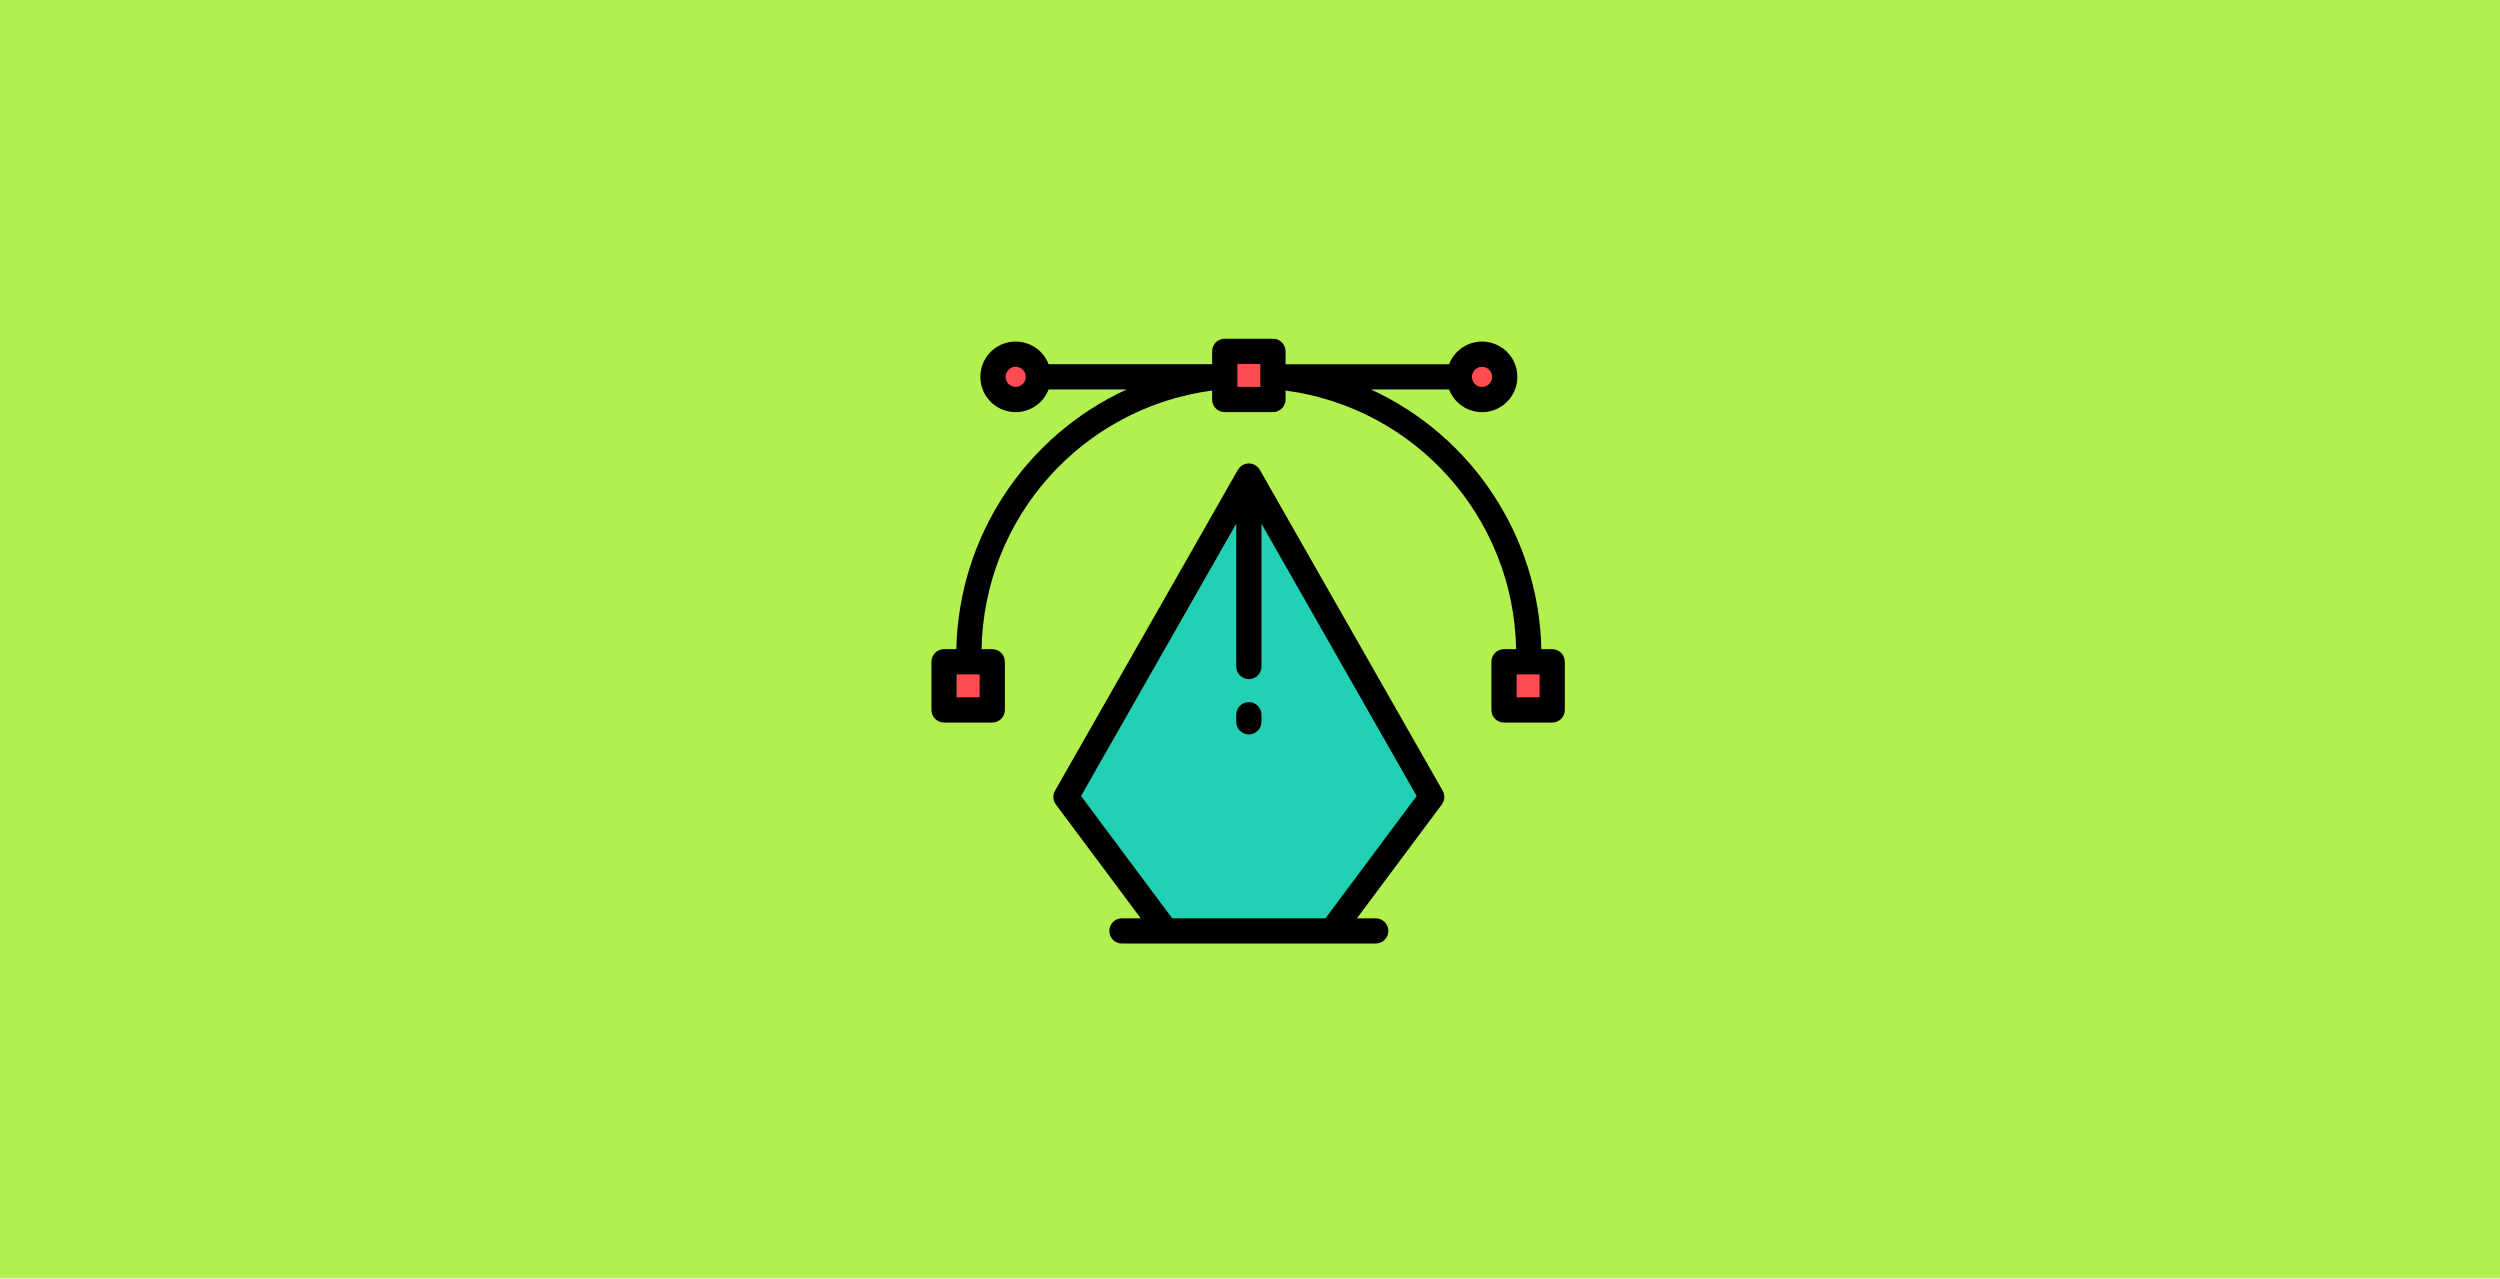
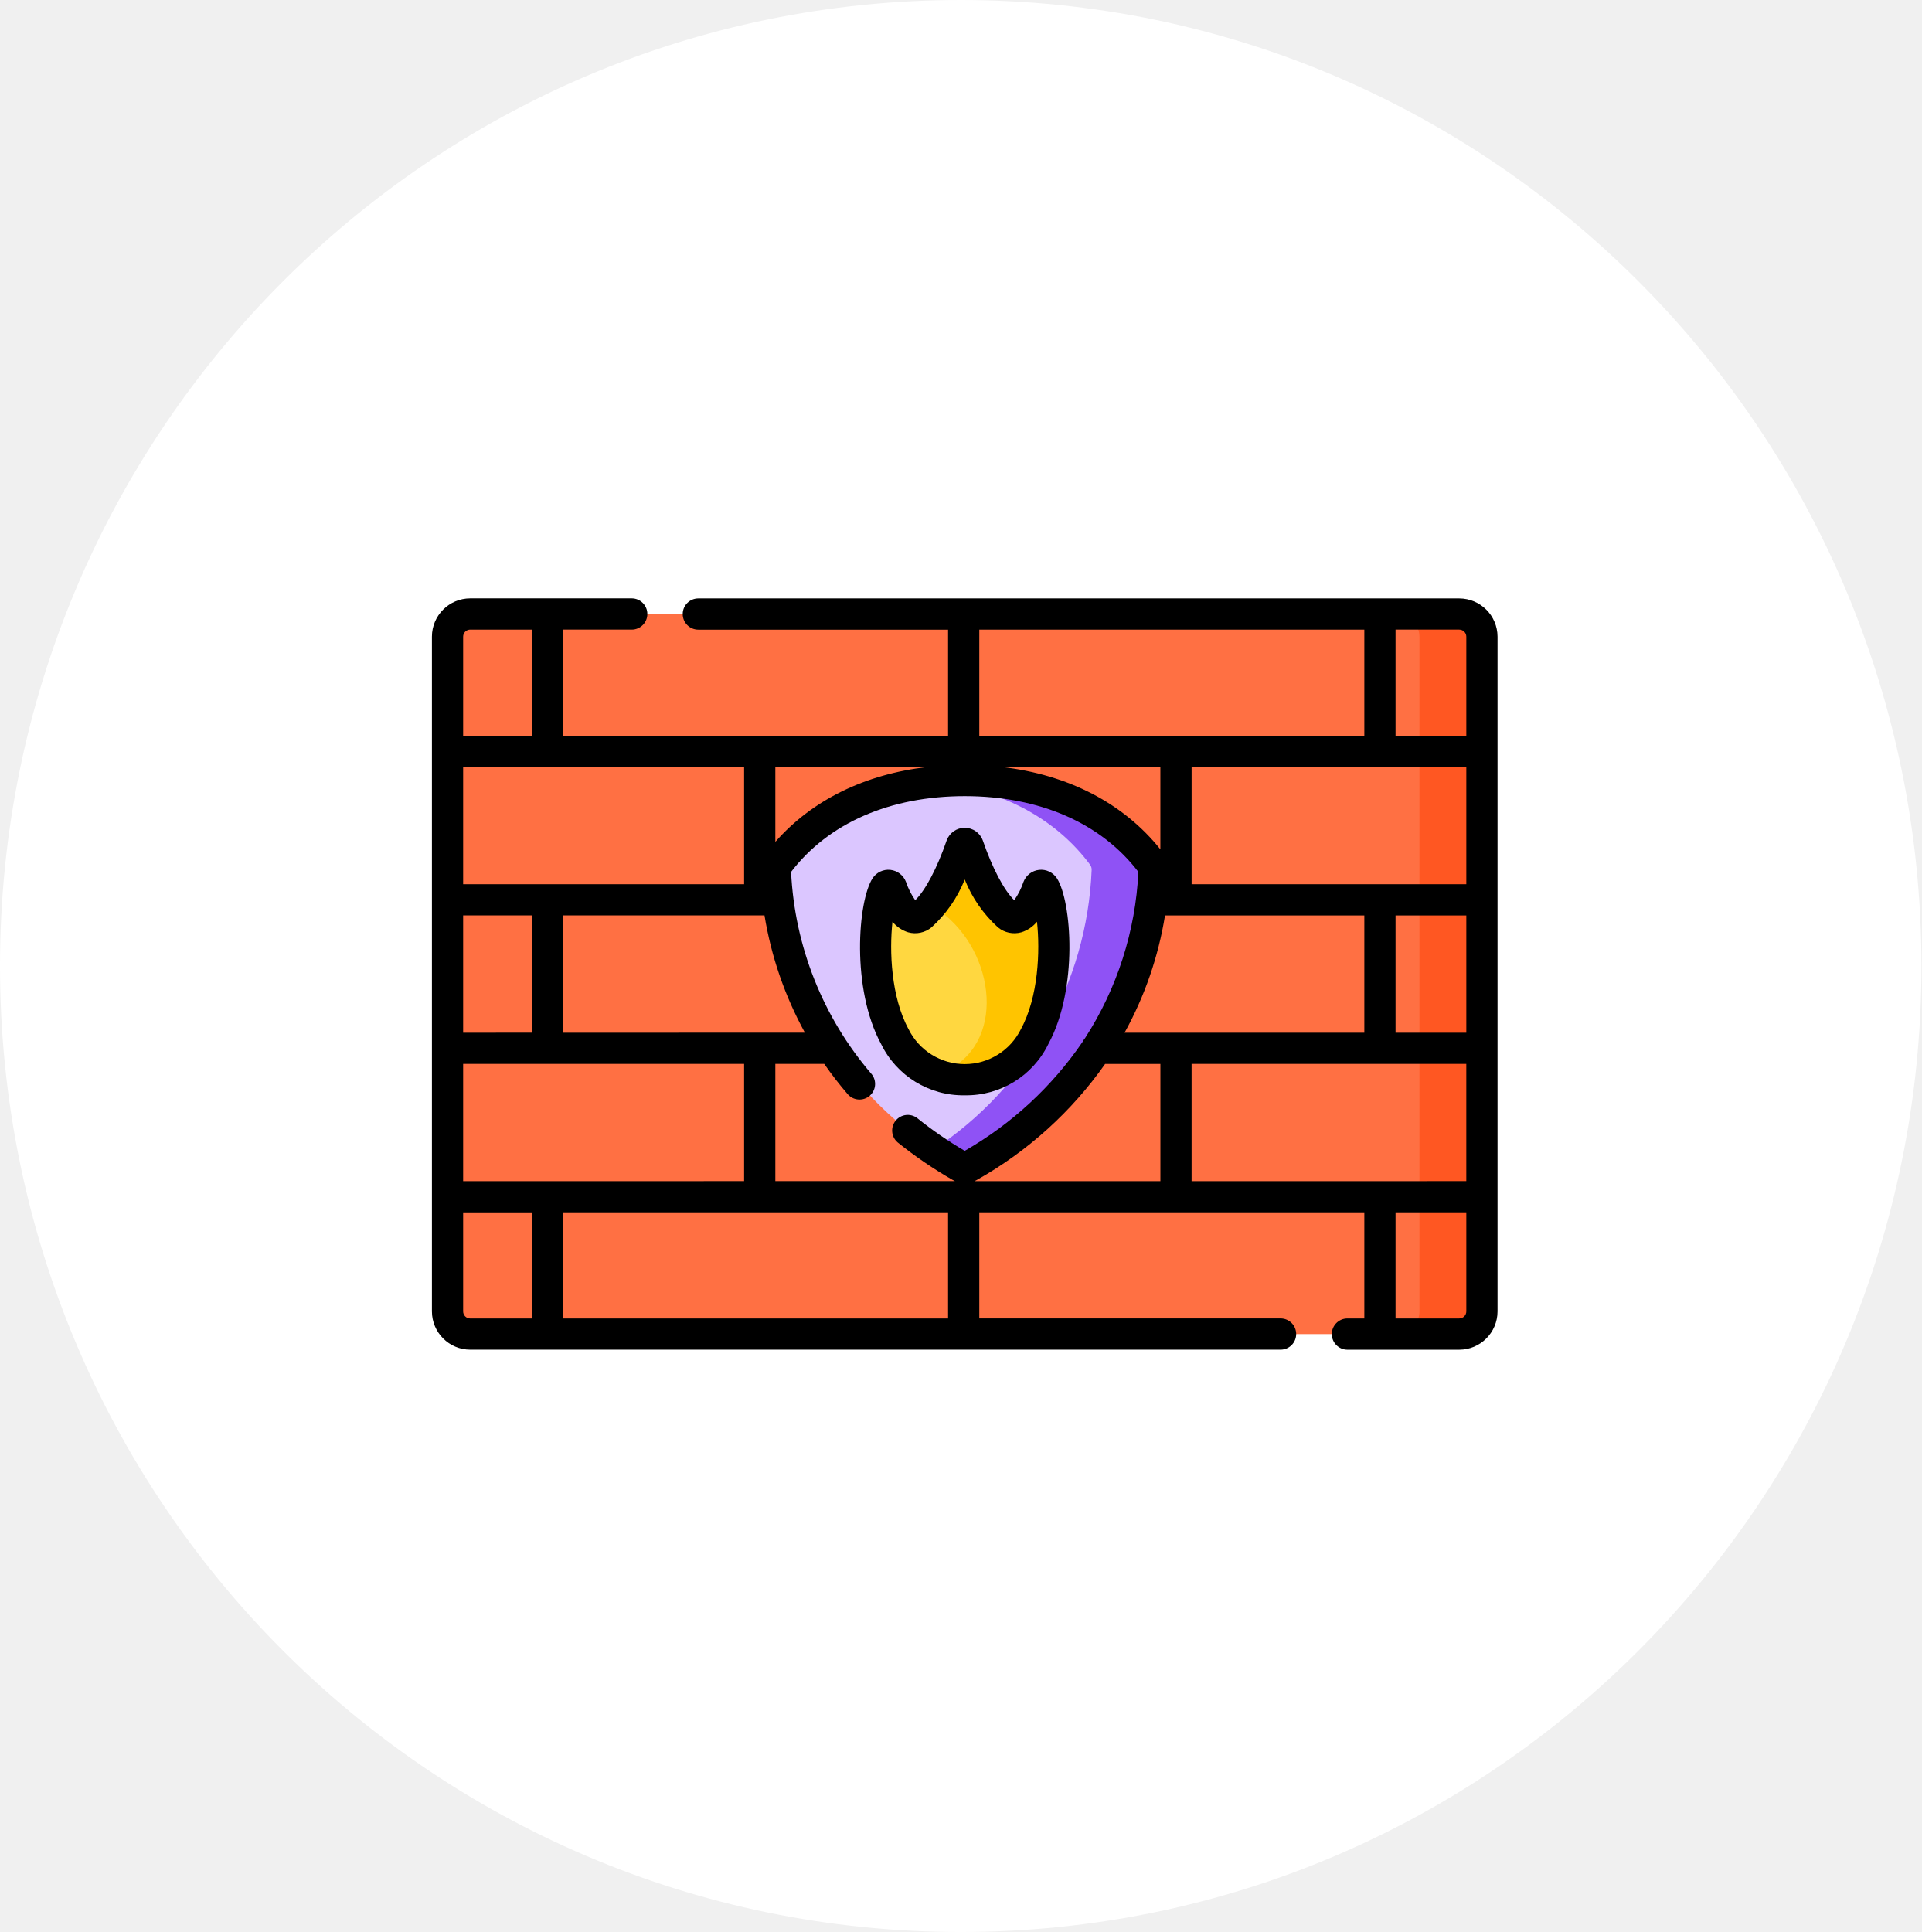
- <svg xmlns="http://www.w3.org/2000/svg" width="620" height="317" viewBox="0 0 620 317">
-   <g id="Grupo_101195" data-name="Grupo 101195" transform="translate(6976 8604)">
-     <rect id="Rectángulo_24320" data-name="Rectángulo 24320" width="620" height="317" transform="translate(-6976 -8604)" fill="#96f008" opacity="0.7" />
-     <g id="Grupo_94254" data-name="Grupo 94254" transform="translate(-6922.461 -8701)">
-       <path id="Trazado_150289" data-name="Trazado 150289" d="M256.176,215.947l-44.009,77.068,22,33.863h45.138L301.2,295.35Z" fill="#22d0b3" />
-       <g id="Grupo_94247" data-name="Grupo 94247">
-         <g id="Grupo_94246" data-name="Grupo 94246">
-           <path id="Trazado_150290" data-name="Trazado 150290" d="M304.245,293.092l-45.351-79.576a3.13,3.13,0,0,0-5.437,0l-45.351,79.576a3.126,3.126,0,0,0,.21,3.419l21.05,28.23H224.7a3.129,3.129,0,0,0,0,6.258h62.943a3.129,3.129,0,0,0,0-6.258h-4.662l21.05-28.23A3.13,3.13,0,0,0,304.245,293.092Zm-29.067,31.65H237.172l-22.616-30.33,38.49-67.537V262.3a3.129,3.129,0,1,0,6.258,0V226.875l38.49,67.537Z" />
-         </g>
-       </g>
-       <g id="Grupo_94249" data-name="Grupo 94249">
-         <g id="Grupo_94248" data-name="Grupo 94248">
-           <path id="Trazado_150291" data-name="Trazado 150291" d="M256.175,271.122a3.129,3.129,0,0,0-3.129,3.129v1.758a3.129,3.129,0,1,0,6.258,0v-1.758A3.128,3.128,0,0,0,256.175,271.122Z" />
-         </g>
-       </g>
-       <rect id="Rectángulo_24317" data-name="Rectángulo 24317" width="8.175" height="8.175" transform="translate(183.719 262.947)" fill="#ff4b52" />
-       <rect id="Rectángulo_24318" data-name="Rectángulo 24318" width="9.05" height="9.05" transform="translate(251.868 185.295)" fill="#ff4b52" />
-       <rect id="Rectángulo_24319" data-name="Rectángulo 24319" width="11.677" height="8.521" transform="translate(319.887 262.947)" fill="#ff4b52" />
-       <circle id="Elipse_5022" data-name="Elipse 5022" cx="5.109" cy="5.109" r="5.109" transform="translate(193.484 185.295)" fill="#ff4b52" />
-       <circle id="Elipse_5023" data-name="Elipse 5023" cx="5.255" cy="5.255" r="5.255" transform="translate(309.961 185.295)" fill="#ff4b52" />
-       <g id="Grupo_94251" data-name="Grupo 94251">
-         <g id="Grupo_94250" data-name="Grupo 94250">
-           <path id="Trazado_150292" data-name="Trazado 150292" d="M331.409,257.991h-2.69a72.628,72.628,0,0,0-42.247-64.4h19.361a8.754,8.754,0,1,0,0-6.258H265.281v-3.2A3.128,3.128,0,0,0,262.152,181H250.2a3.128,3.128,0,0,0-3.129,3.128v3.2H206.518a8.754,8.754,0,1,0,0,6.258H225.88a72.626,72.626,0,0,0-42.248,64.4h-3.041a3.129,3.129,0,0,0-3.13,3.129v11.953a3.129,3.129,0,0,0,3.129,3.129h11.953a3.128,3.128,0,0,0,3.129-3.129V261.12a3.128,3.128,0,0,0-3.129-3.129H189.89a65.9,65.9,0,0,1,57.18-64.138v2.229a3.128,3.128,0,0,0,3.129,3.129h11.953a3.129,3.129,0,0,0,3.129-3.129v-2.229a65.9,65.9,0,0,1,57.18,64.138h-3.005a3.129,3.129,0,0,0-3.129,3.129v11.953a3.129,3.129,0,0,0,3.129,3.129h11.953a3.129,3.129,0,0,0,3.129-3.129V261.12A3.129,3.129,0,0,0,331.409,257.991Zm-17.4-70.03a2.5,2.5,0,1,1-2.5,2.5A2.5,2.5,0,0,1,314.007,187.961Zm-115.663,4.991a2.5,2.5,0,1,1,2.5-2.5A2.5,2.5,0,0,1,198.344,192.952Zm-8.93,76.992h-5.7v-5.7h5.7Zm69.609-76.992h-5.7v-5.694h5.7Zm69.257,76.992h-5.7v-5.7h5.7Z" />
-         </g>
-       </g>
+ <svg xmlns="http://www.w3.org/2000/svg" width="239.906" height="241.231" viewBox="0 0 239.906 241.231">
+   <g id="Grupo_108660" data-name="Grupo 108660" transform="translate(-258.07 -3733.286)">
+     <ellipse id="Elipse_5016" data-name="Elipse 5016" cx="119.953" cy="120.616" rx="119.953" ry="120.616" transform="translate(258.07 3733.286)" fill="#fff" />
+     <g id="Grupo_108458" data-name="Grupo 108458" transform="translate(122.524 3599.405)">
+       <path id="Trazado_166071" data-name="Trazado 166071" d="M317.743,300.456H194.257a2.832,2.832,0,0,1-2.833-2.832V213.376a2.832,2.832,0,0,1,2.833-2.832H317.743a2.832,2.832,0,0,1,2.833,2.832v84.248A2.832,2.832,0,0,1,317.743,300.456Z" fill="#ff7043" />
+       <path id="Trazado_166072" data-name="Trazado 166072" d="M317.743,210.544h-7.8a2.832,2.832,0,0,1,2.832,2.832v84.248a2.832,2.832,0,0,1-2.832,2.832h7.8a2.832,2.832,0,0,0,2.833-2.832V213.376A2.832,2.832,0,0,0,317.743,210.544Z" fill="#ff5722" />
+       <path id="Trazado_166073" data-name="Trazado 166073" d="M255.482,279.53c-13.3-7.632-22.315-20.434-23.128-37.015a1.035,1.035,0,0,1,.2-.671c4.5-6.077,12.427-10.511,23.444-10.511,11.045,0,18.959,4.454,23.444,10.511a1.035,1.035,0,0,1,.2.671c-.811,16.5-9.8,29.364-23.128,37.015A1.046,1.046,0,0,1,255.482,279.53Z" fill="#dbc6ff" />
+       <path id="Trazado_166074" data-name="Trazado 166074" d="M279.444,241.844c-4.485-6.057-12.4-10.511-23.444-10.511a38.635,38.635,0,0,0-3.9.194c9.024.916,15.608,5,19.547,10.317a1.047,1.047,0,0,1,.2.671,43.959,43.959,0,0,1-19.75,34.9q1.64,1.116,3.381,2.119a1.046,1.046,0,0,0,1.036,0c13.33-7.651,22.317-20.519,23.128-37.015A1.035,1.035,0,0,0,279.444,241.844Z" fill="#8f52f5" />
+       <path id="Trazado_166075" data-name="Trazado 166075" d="M256,268.692c-12.977,0-12-20.806-9.871-24.091a.411.411,0,0,1,.705.063c.565,1.536,2.04,4.847,3.823,3.471,2.333-1.8,4.151-6.428,4.93-8.678a.452.452,0,0,1,.826,0c.779,2.25,2.6,6.876,4.93,8.678,1.783,1.376,3.258-1.935,3.823-3.471a.411.411,0,0,1,.705-.063C268,247.886,268.977,268.692,256,268.692Z" fill="#ffd740" />
+       <path id="Trazado_166076" data-name="Trazado 166076" d="M265.871,244.6a.411.411,0,0,0-.705.063c-.565,1.536-2.04,4.847-3.823,3.471-2.333-1.8-4.151-6.428-4.93-8.678a.452.452,0,0,0-.826,0,28.79,28.79,0,0,1-3.462,7.12,8.809,8.809,0,0,0,1.423,1.558c6.7,5.541,7.518,17.147-1.1,19.942a10.007,10.007,0,0,0,3.556.615C268.977,268.692,268,247.886,265.871,244.6Z" fill="#ffc400" />
+       <path id="Trazado_166077" data-name="Trazado 166077" d="M317.743,208.6H222.738a1.949,1.949,0,1,0,0,3.9h31.183v13.253H205.847V212.493h8.575a1.949,1.949,0,1,0,0-3.9H194.257a4.787,4.787,0,0,0-4.782,4.781v84.248a4.787,4.787,0,0,0,4.782,4.781H295.434a1.949,1.949,0,0,0,0-3.9H257.819V285.254h48.074v13.253h-2.111a1.949,1.949,0,0,0,0,3.9h13.961a4.787,4.787,0,0,0,4.782-4.781V213.376A4.787,4.787,0,0,0,317.743,208.6Zm-33.418,72.761V266.719h34.3v14.637Zm-90.952,0V266.719h35.082v14.637Zm35.082-51.712v14.637H193.373V229.644Zm90.172,0v14.637h-34.3V229.644Zm-42.671,33.177a45.085,45.085,0,0,0,5.051-14.642h24.886v14.642Zm33.835-14.642h8.836v14.642h-8.836Zm-29.364-8.252c-4.61-5.766-11.508-9.328-19.8-10.283h19.8Zm-74.58,22.894V248.179H231a45.692,45.692,0,0,0,5.046,14.642Zm-12.474,0V248.179h8.576v14.642ZM232.353,239v-9.353h19.022C243.536,230.546,236.944,233.777,232.353,239Zm0,27.722h6.108a45.35,45.35,0,0,0,2.923,3.773,1.949,1.949,0,0,0,2.952-2.546,41.758,41.758,0,0,1-10.018-25.2c4.664-6.1,12.348-9.461,21.682-9.461s17.018,3.357,21.682,9.461a41.933,41.933,0,0,1-6.654,20.744,1.971,1.971,0,0,0-.29.44A44.79,44.79,0,0,1,256,277.576a48.73,48.73,0,0,1-5.945-4.1A1.949,1.949,0,0,0,247.6,276.5a52.84,52.84,0,0,0,6.908,4.716,2.515,2.515,0,0,0,.269.137H232.353Zm24.866,14.637a2.806,2.806,0,0,0,.268-.136,48.841,48.841,0,0,0,16.044-14.5h6.9v14.637Zm61.408-67.98v12.37h-8.836V212.493h7.952A.884.884,0,0,1,318.627,213.376Zm-60.808-.883h48.074v13.253H257.819Zm-63.562,0h7.692v13.253h-8.576v-12.37A.884.884,0,0,1,194.257,212.493Zm-.884,85.131v-12.37h8.576v13.253h-7.692A.884.884,0,0,1,193.373,297.624Zm60.548.883H205.847V285.254h48.074Zm63.822,0h-7.952V285.254h8.836v12.37A.884.884,0,0,1,317.743,298.507Z" />
+       <path id="Trazado_166078" data-name="Trazado 166078" d="M256,270.641a11.392,11.392,0,0,0,10.439-6.4c3.75-6.9,2.914-17.847,1.067-20.7a2.357,2.357,0,0,0-4.168.449,8.879,8.879,0,0,1-1.156,2.292c-1.278-1.243-2.721-3.972-3.927-7.463a2.4,2.4,0,0,0-4.51,0c-1.206,3.489-2.647,6.216-3.927,7.464a8.915,8.915,0,0,1-1.156-2.292,2.357,2.357,0,0,0-4.168-.449c-1.847,2.853-2.683,13.8,1.067,20.7A11.392,11.392,0,0,0,256,270.641Zm-9.022-21.671a4.121,4.121,0,0,0,1.948,1.317,3.229,3.229,0,0,0,2.921-.61A16.161,16.161,0,0,0,256,243.7a16.161,16.161,0,0,0,4.153,5.978,3.226,3.226,0,0,0,2.921.61,4.116,4.116,0,0,0,1.948-1.318c.4,3.657.179,9.39-2.007,13.41a7.82,7.82,0,0,1-14.03,0C246.8,258.359,246.575,252.626,246.978,248.97Z" />
    </g>
  </g>
</svg>
